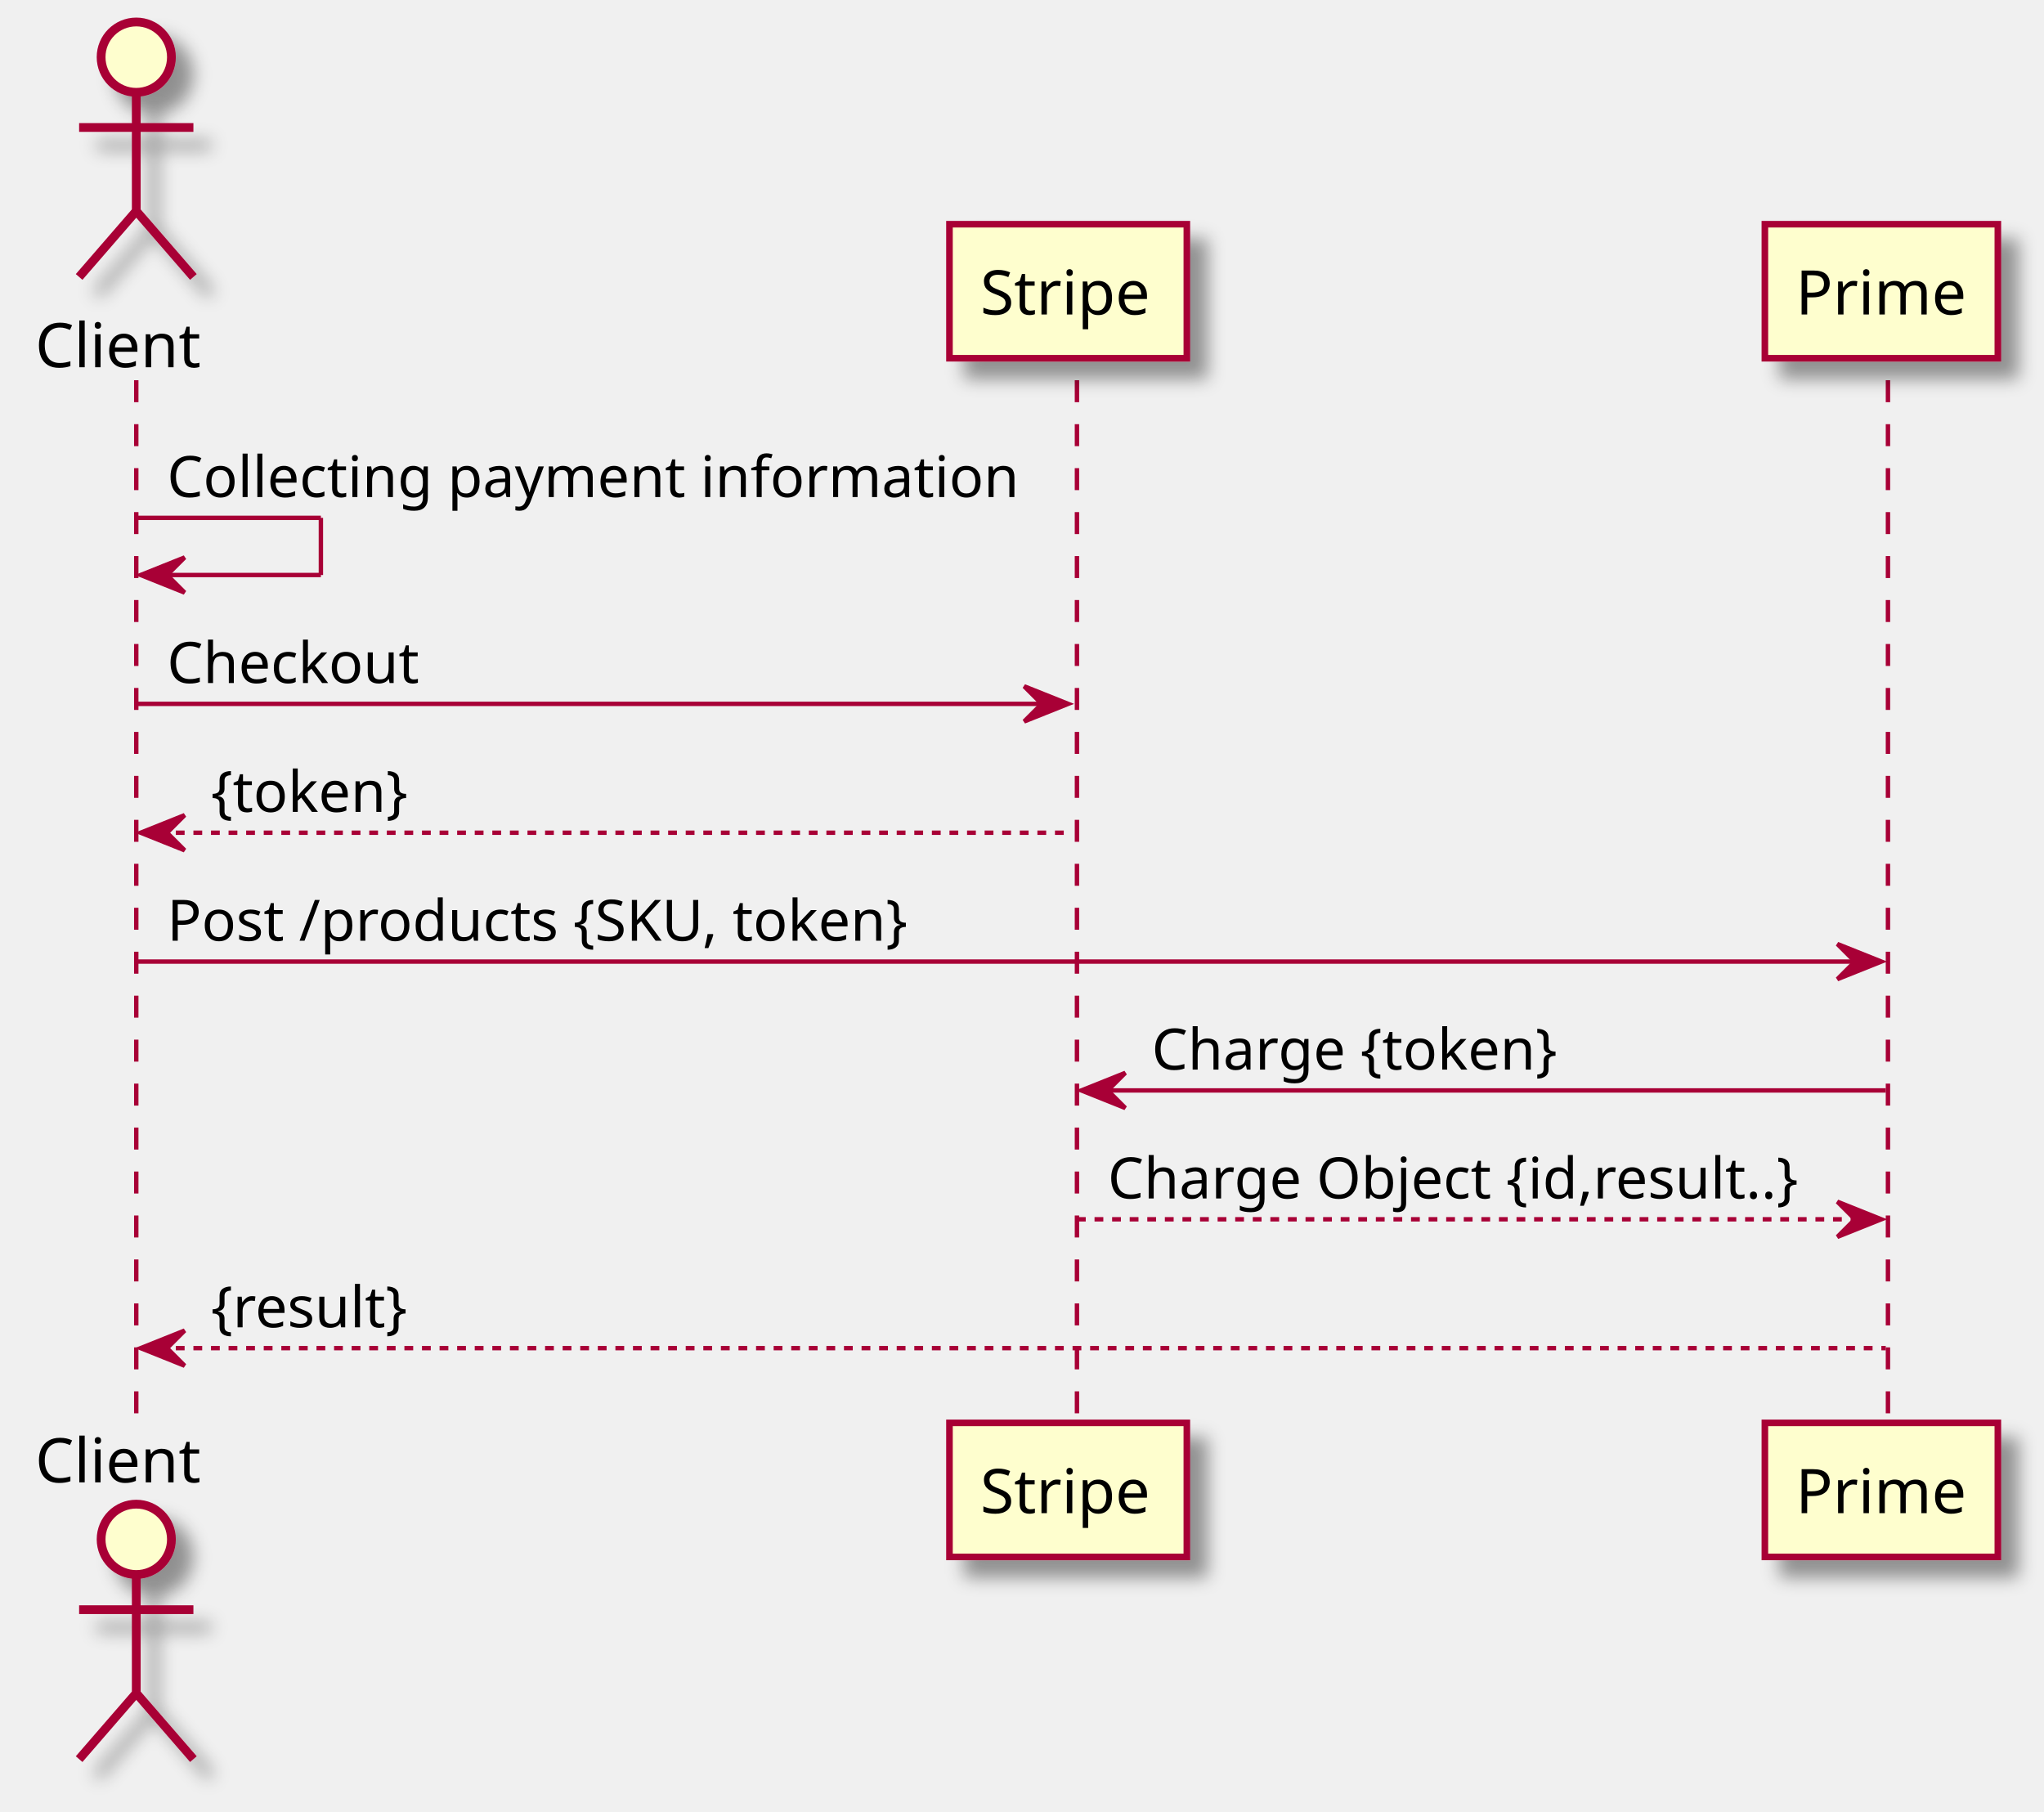
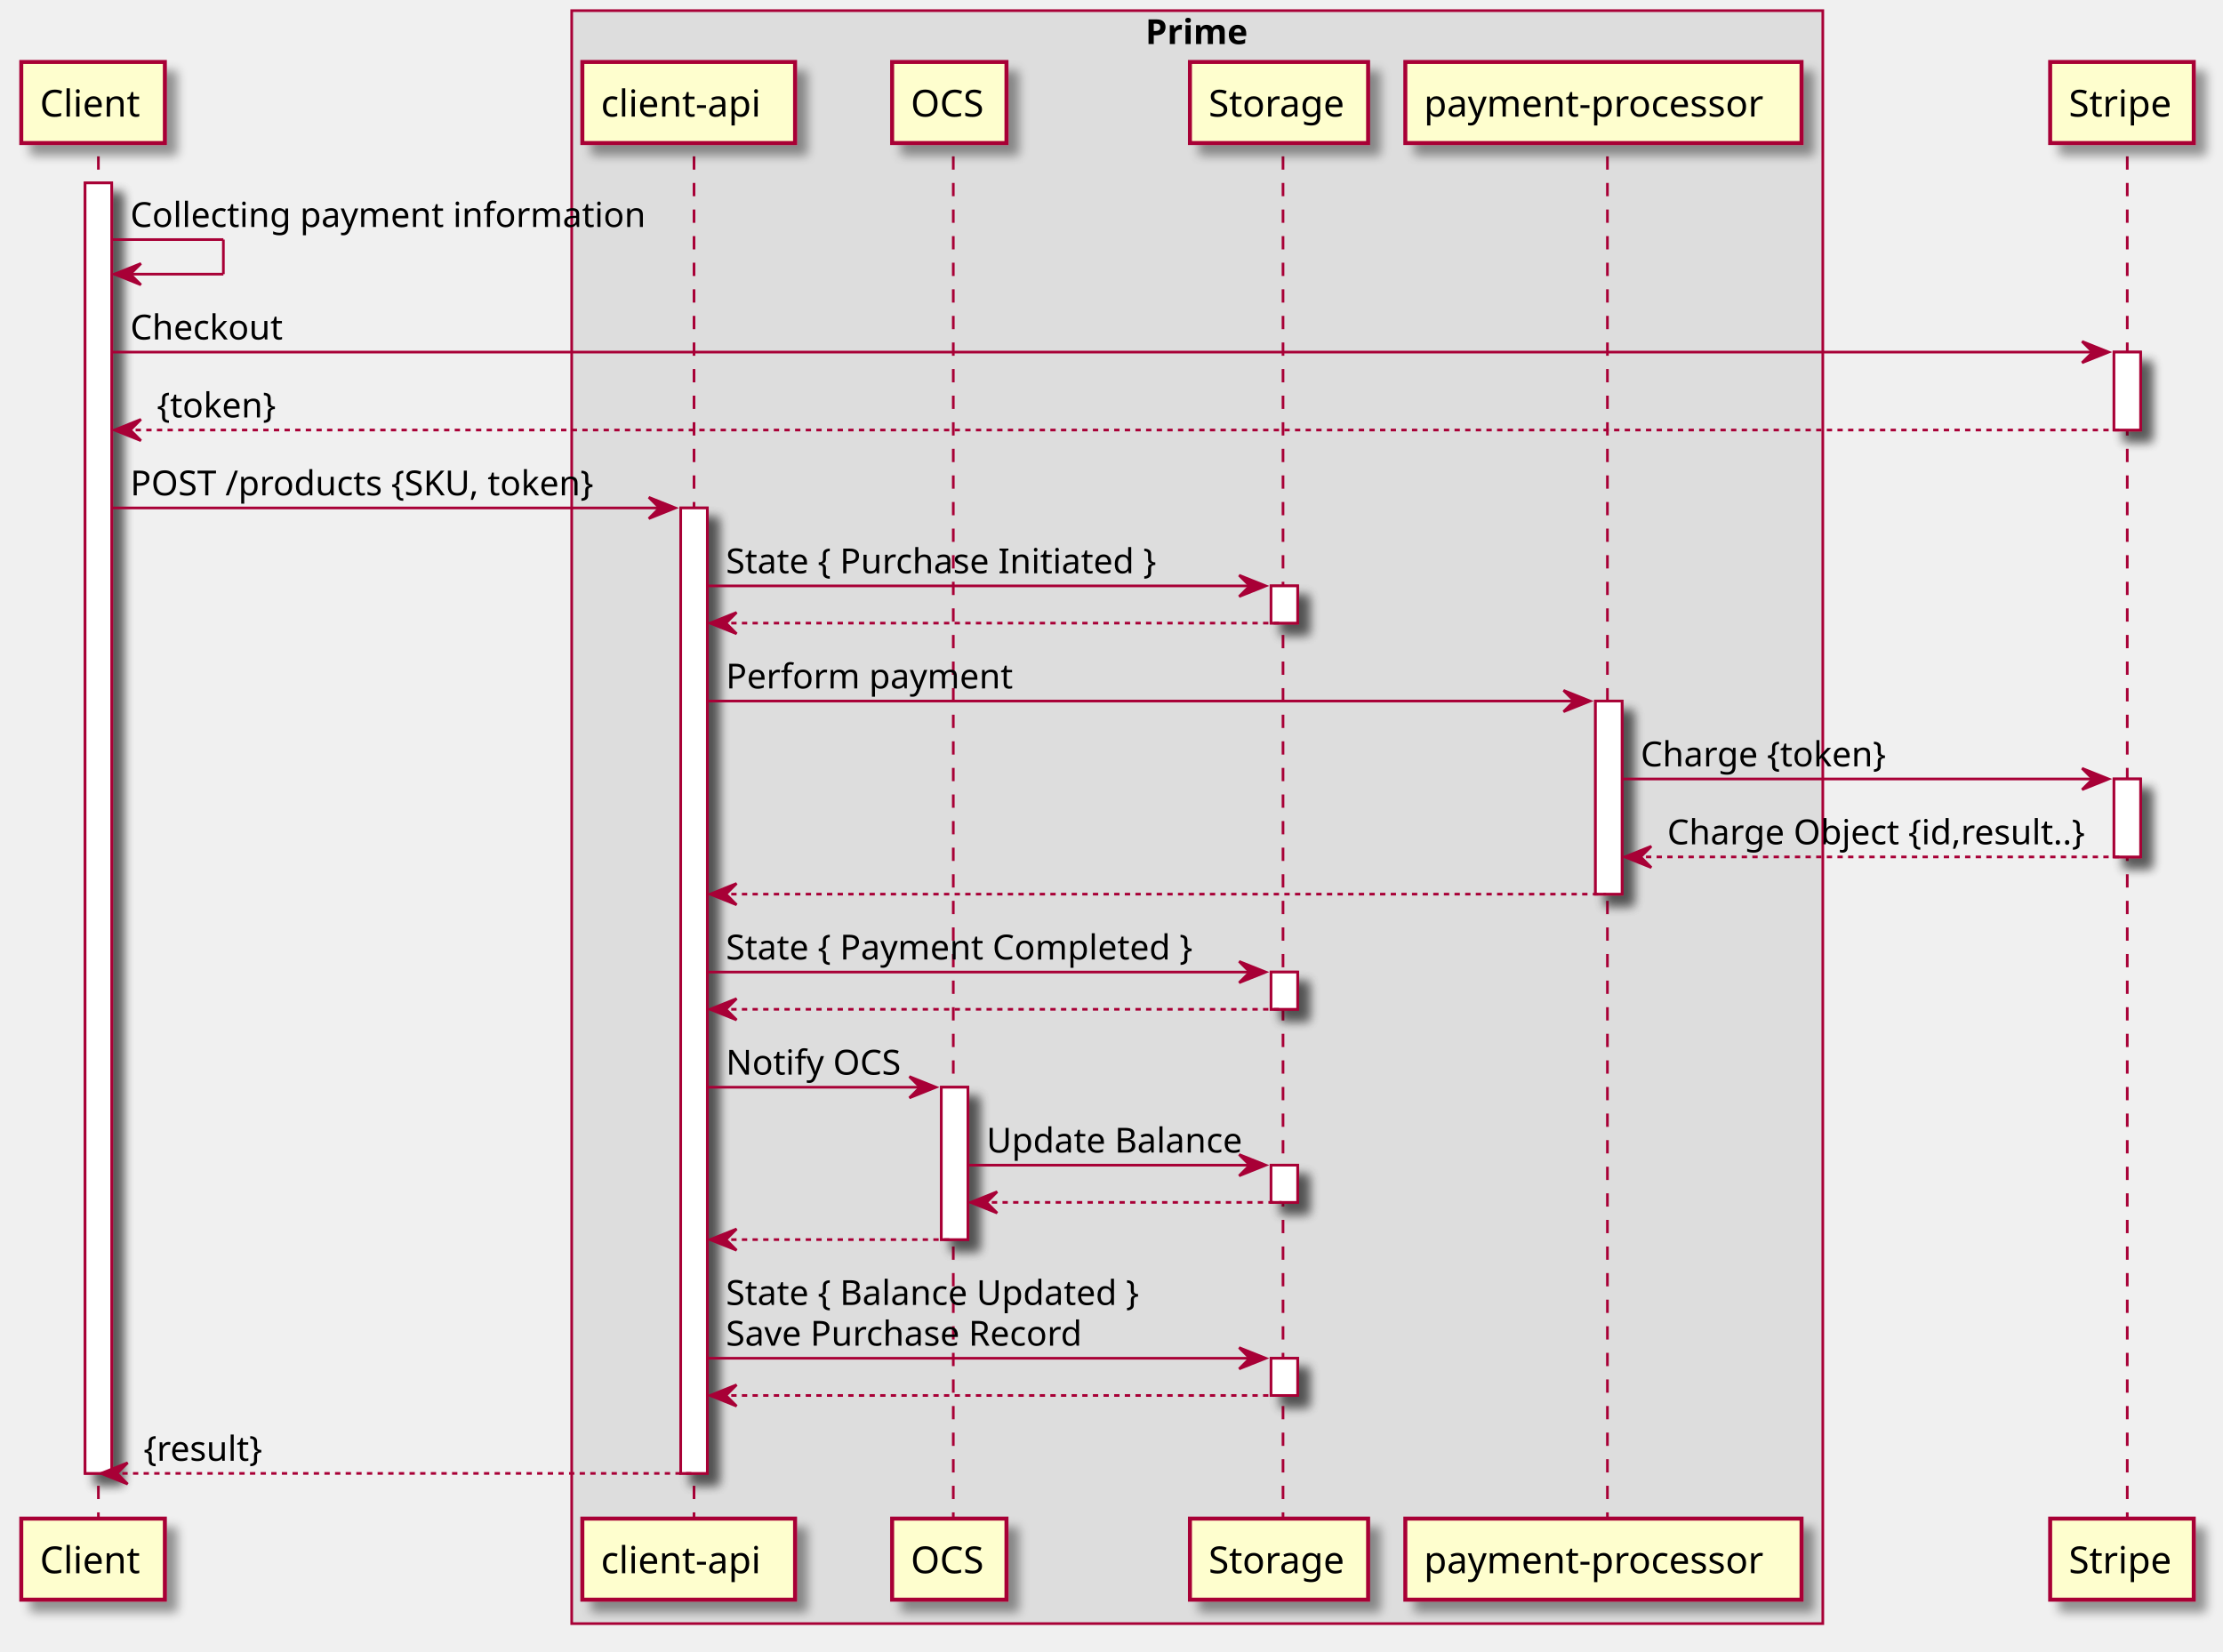
- <svg xmlns="http://www.w3.org/2000/svg" contentScriptType="application/ecmascript" contentStyleType="text/css" height="412px" preserveAspectRatio="none" style="width:465px;height:412px;" version="1.1" viewBox="0 0 465 412" width="465px" zoomAndPan="magnify">
+ <svg xmlns="http://www.w3.org/2000/svg" contentScriptType="application/ecmascript" contentStyleType="text/css" height="621px" preserveAspectRatio="none" style="width:836px;height:621px;" version="1.1" viewBox="0 0 836 621" width="836px" zoomAndPan="magnify">
  <defs>
-     <filter height="300%" id="f17ec0hqircec4" width="300%" x="-1" y="-1">
+     <filter height="300%" id="falfy3jsrzif2" width="300%" x="-1" y="-1">
      <feGaussianBlur result="blurOut" stdDeviation="2.0" />
      <feColorMatrix in="blurOut" result="blurOut2" type="matrix" values="0 0 0 0 0 0 0 0 0 0 0 0 0 0 0 0 0 0 .4 0" />
      <feOffset dx="4.0" dy="4.0" in="blurOut2" result="blurOut3" />
      <feBlend in="SourceGraphic" in2="blurOut3" mode="normal" />
    </filter>
  </defs>
  <g>
-     <line style="stroke: #A80036; stroke-width: 1.0; stroke-dasharray: 5.0,5.0;" x1="31" x2="31" y1="86.488" y2="324.662" />
-     <line style="stroke: #A80036; stroke-width: 1.0; stroke-dasharray: 5.0,5.0;" x1="245" x2="245" y1="86.488" y2="324.662" />
-     <line style="stroke: #A80036; stroke-width: 1.0; stroke-dasharray: 5.0,5.0;" x1="429.5" x2="429.5" y1="86.488" y2="324.662" />
-     <text fill="#000000" font-family="sans-serif" font-size="14" lengthAdjust="spacingAndGlyphs" textLength="40" x="8" y="83.535">Client</text>
-     <ellipse cx="31" cy="13" fill="#FEFECE" filter="url(#f17ec0hqircec4)" rx="8" ry="8" style="stroke: #A80036; stroke-width: 2.0;" />
-     <path d="M31,21 L31,48 M18,29 L44,29 M31,48 L18,63 M31,48 L44,63 " fill="none" filter="url(#f17ec0hqircec4)" style="stroke: #A80036; stroke-width: 2.0;" />
-     <text fill="#000000" font-family="sans-serif" font-size="14" lengthAdjust="spacingAndGlyphs" textLength="40" x="8" y="337.197">Client</text>
-     <ellipse cx="31" cy="350.15" fill="#FEFECE" filter="url(#f17ec0hqircec4)" rx="8" ry="8" style="stroke: #A80036; stroke-width: 2.0;" />
-     <path d="M31,358.15 L31,385.15 M18,366.15 L44,366.15 M31,385.15 L18,400.15 M31,385.15 L44,400.15 " fill="none" filter="url(#f17ec0hqircec4)" style="stroke: #A80036; stroke-width: 2.0;" />
-     <rect fill="#FEFECE" filter="url(#f17ec0hqircec4)" height="30.488" style="stroke: #A80036; stroke-width: 1.5;" width="54" x="216" y="51" />
-     <text fill="#000000" font-family="sans-serif" font-size="14" lengthAdjust="spacingAndGlyphs" textLength="40" x="223" y="71.535">Stripe</text>
-     <rect fill="#FEFECE" filter="url(#f17ec0hqircec4)" height="30.488" style="stroke: #A80036; stroke-width: 1.5;" width="54" x="216" y="323.662" />
-     <text fill="#000000" font-family="sans-serif" font-size="14" lengthAdjust="spacingAndGlyphs" textLength="40" x="223" y="344.197">Stripe</text>
-     <rect fill="#FEFECE" filter="url(#f17ec0hqircec4)" height="30.488" style="stroke: #A80036; stroke-width: 1.5;" width="53" x="401.5" y="51" />
-     <text fill="#000000" font-family="sans-serif" font-size="14" lengthAdjust="spacingAndGlyphs" textLength="39" x="408.5" y="71.535">Prime</text>
-     <rect fill="#FEFECE" filter="url(#f17ec0hqircec4)" height="30.488" style="stroke: #A80036; stroke-width: 1.5;" width="53" x="401.5" y="323.662" />
-     <text fill="#000000" font-family="sans-serif" font-size="14" lengthAdjust="spacingAndGlyphs" textLength="39" x="408.5" y="344.197">Prime</text>
-     <line style="stroke: #A80036; stroke-width: 1.0;" x1="31" x2="73" y1="117.799" y2="117.799" />
-     <line style="stroke: #A80036; stroke-width: 1.0;" x1="73" x2="73" y1="117.799" y2="130.799" />
-     <line style="stroke: #A80036; stroke-width: 1.0;" x1="32" x2="73" y1="130.799" y2="130.799" />
-     <polygon fill="#A80036" points="42,126.799,32,130.799,42,134.799,38,130.799" style="stroke: #A80036; stroke-width: 1.0;" />
-     <text fill="#000000" font-family="sans-serif" font-size="13" lengthAdjust="spacingAndGlyphs" textLength="200" x="38" y="113.057">Collecting payment information</text>
-     <polygon fill="#A80036" points="233,156.109,243,160.109,233,164.109,237,160.109" style="stroke: #A80036; stroke-width: 1.0;" />
-     <line style="stroke: #A80036; stroke-width: 1.0;" x1="31" x2="239" y1="160.109" y2="160.109" />
-     <text fill="#000000" font-family="sans-serif" font-size="13" lengthAdjust="spacingAndGlyphs" textLength="60" x="38" y="155.367">Checkout</text>
-     <polygon fill="#A80036" points="42,185.42,32,189.42,42,193.42,38,189.42" style="stroke: #A80036; stroke-width: 1.0;" />
-     <line style="stroke: #A80036; stroke-width: 1.0; stroke-dasharray: 2.0,2.0;" x1="36" x2="244" y1="189.42" y2="189.42" />
-     <text fill="#000000" font-family="sans-serif" font-size="13" lengthAdjust="spacingAndGlyphs" textLength="44" x="48" y="184.678">{token}</text>
-     <polygon fill="#A80036" points="418,214.731,428,218.731,418,222.731,422,218.731" style="stroke: #A80036; stroke-width: 1.0;" />
-     <line style="stroke: #A80036; stroke-width: 1.0;" x1="31" x2="424" y1="218.731" y2="218.731" />
-     <text fill="#000000" font-family="sans-serif" font-size="13" lengthAdjust="spacingAndGlyphs" textLength="174" x="38" y="213.988">Post /products {SKU, token}</text>
-     <polygon fill="#A80036" points="256,244.041,246,248.041,256,252.041,252,248.041" style="stroke: #A80036; stroke-width: 1.0;" />
-     <line style="stroke: #A80036; stroke-width: 1.0;" x1="250" x2="429" y1="248.041" y2="248.041" />
-     <text fill="#000000" font-family="sans-serif" font-size="13" lengthAdjust="spacingAndGlyphs" textLength="92" x="262" y="243.299">Charge {token}</text>
-     <polygon fill="#A80036" points="418,273.352,428,277.352,418,281.352,422,277.352" style="stroke: #A80036; stroke-width: 1.0;" />
-     <line style="stroke: #A80036; stroke-width: 1.0; stroke-dasharray: 2.0,2.0;" x1="245" x2="424" y1="277.352" y2="277.352" />
-     <text fill="#000000" font-family="sans-serif" font-size="13" lengthAdjust="spacingAndGlyphs" textLength="161" x="252" y="272.609">Charge Object {id,result..}</text>
-     <polygon fill="#A80036" points="42,302.662,32,306.662,42,310.662,38,306.662" style="stroke: #A80036; stroke-width: 1.0;" />
-     <line style="stroke: #A80036; stroke-width: 1.0; stroke-dasharray: 2.0,2.0;" x1="36" x2="429" y1="306.662" y2="306.662" />
-     <text fill="#000000" font-family="sans-serif" font-size="13" lengthAdjust="spacingAndGlyphs" textLength="44" x="48" y="301.92">{result}</text>
+     <rect fill="#DDDDDD" height="606.635" style="stroke: #A80036; stroke-width: 1.0;" width="470.5" x="215" y="4" />
+     <text fill="#000000" font-family="sans-serif" font-size="13" font-weight="bold" lengthAdjust="spacingAndGlyphs" textLength="39" x="430.75" y="16.568">Prime</text>
+     <rect fill="#FFFFFF" filter="url(#falfy3jsrzif2)" height="485.348" style="stroke: #A80036; stroke-width: 1.0;" width="10" x="32" y="68.799" />
+     <rect fill="#FFFFFF" filter="url(#falfy3jsrzif2)" height="363.106" style="stroke: #A80036; stroke-width: 1.0;" width="10" x="256" y="191.041" />
+     <rect fill="#FFFFFF" filter="url(#falfy3jsrzif2)" height="57.31" style="stroke: #A80036; stroke-width: 1.0;" width="10" x="354" y="408.904" />
+     <rect fill="#FFFFFF" filter="url(#falfy3jsrzif2)" height="14" style="stroke: #A80036; stroke-width: 1.0;" width="10" x="478" y="220.352" />
+     <rect fill="#FFFFFF" filter="url(#falfy3jsrzif2)" height="14" style="stroke: #A80036; stroke-width: 1.0;" width="10" x="478" y="365.594" />
+     <rect fill="#FFFFFF" filter="url(#falfy3jsrzif2)" height="14" style="stroke: #A80036; stroke-width: 1.0;" width="10" x="478" y="438.215" />
+     <rect fill="#FFFFFF" filter="url(#falfy3jsrzif2)" height="14" style="stroke: #A80036; stroke-width: 1.0;" width="10" x="478" y="510.836" />
+     <rect fill="#FFFFFF" filter="url(#falfy3jsrzif2)" height="72.621" style="stroke: #A80036; stroke-width: 1.0;" width="10" x="600" y="263.662" />
+     <rect fill="#FFFFFF" filter="url(#falfy3jsrzif2)" height="29.311" style="stroke: #A80036; stroke-width: 1.0;" width="10" x="795" y="132.42" />
+     <rect fill="#FFFFFF" filter="url(#falfy3jsrzif2)" height="29.311" style="stroke: #A80036; stroke-width: 1.0;" width="10" x="795" y="292.973" />
+     <line style="stroke: #A80036; stroke-width: 1.0; stroke-dasharray: 5.0,5.0;" x1="37" x2="37" y1="58.799" y2="572.146" />
+     <line style="stroke: #A80036; stroke-width: 1.0; stroke-dasharray: 5.0,5.0;" x1="261" x2="261" y1="58.799" y2="572.146" />
+     <line style="stroke: #A80036; stroke-width: 1.0; stroke-dasharray: 5.0,5.0;" x1="358.5" x2="358.5" y1="58.799" y2="572.146" />
+     <line style="stroke: #A80036; stroke-width: 1.0; stroke-dasharray: 5.0,5.0;" x1="482.5" x2="482.5" y1="58.799" y2="572.146" />
+     <line style="stroke: #A80036; stroke-width: 1.0; stroke-dasharray: 5.0,5.0;" x1="604.5" x2="604.5" y1="58.799" y2="572.146" />
+     <line style="stroke: #A80036; stroke-width: 1.0; stroke-dasharray: 5.0,5.0;" x1="800" x2="800" y1="58.799" y2="572.146" />
+     <rect fill="#FEFECE" filter="url(#falfy3jsrzif2)" height="30.488" style="stroke: #A80036; stroke-width: 1.5;" width="54" x="8" y="23.311" />
+     <text fill="#000000" font-family="sans-serif" font-size="14" lengthAdjust="spacingAndGlyphs" textLength="40" x="15" y="43.846">Client</text>
+     <rect fill="#FEFECE" filter="url(#falfy3jsrzif2)" height="30.488" style="stroke: #A80036; stroke-width: 1.5;" width="54" x="8" y="571.146" />
+     <text fill="#000000" font-family="sans-serif" font-size="14" lengthAdjust="spacingAndGlyphs" textLength="40" x="15" y="591.682">Client</text>
+     <rect fill="#FEFECE" filter="url(#falfy3jsrzif2)" height="30.488" style="stroke: #A80036; stroke-width: 1.5;" width="80" x="219" y="23.311" />
+     <text fill="#000000" font-family="sans-serif" font-size="14" lengthAdjust="spacingAndGlyphs" textLength="66" x="226" y="43.846">client-api</text>
+     <rect fill="#FEFECE" filter="url(#falfy3jsrzif2)" height="30.488" style="stroke: #A80036; stroke-width: 1.5;" width="80" x="219" y="571.146" />
+     <text fill="#000000" font-family="sans-serif" font-size="14" lengthAdjust="spacingAndGlyphs" textLength="66" x="226" y="591.682">client-api</text>
+     <rect fill="#FEFECE" filter="url(#falfy3jsrzif2)" height="30.488" style="stroke: #A80036; stroke-width: 1.5;" width="43" x="335.5" y="23.311" />
+     <text fill="#000000" font-family="sans-serif" font-size="14" lengthAdjust="spacingAndGlyphs" textLength="29" x="342.5" y="43.846">OCS</text>
+     <rect fill="#FEFECE" filter="url(#falfy3jsrzif2)" height="30.488" style="stroke: #A80036; stroke-width: 1.5;" width="43" x="335.5" y="571.146" />
+     <text fill="#000000" font-family="sans-serif" font-size="14" lengthAdjust="spacingAndGlyphs" textLength="29" x="342.5" y="591.682">OCS</text>
+     <rect fill="#FEFECE" filter="url(#falfy3jsrzif2)" height="30.488" style="stroke: #A80036; stroke-width: 1.5;" width="67" x="447.5" y="23.311" />
+     <text fill="#000000" font-family="sans-serif" font-size="14" lengthAdjust="spacingAndGlyphs" textLength="53" x="454.5" y="43.846">Storage</text>
+     <rect fill="#FEFECE" filter="url(#falfy3jsrzif2)" height="30.488" style="stroke: #A80036; stroke-width: 1.5;" width="67" x="447.5" y="571.146" />
+     <text fill="#000000" font-family="sans-serif" font-size="14" lengthAdjust="spacingAndGlyphs" textLength="53" x="454.5" y="591.682">Storage</text>
+     <rect fill="#FEFECE" filter="url(#falfy3jsrzif2)" height="30.488" style="stroke: #A80036; stroke-width: 1.5;" width="149" x="528.5" y="23.311" />
+     <text fill="#000000" font-family="sans-serif" font-size="14" lengthAdjust="spacingAndGlyphs" textLength="135" x="535.5" y="43.846">payment-processor</text>
+     <rect fill="#FEFECE" filter="url(#falfy3jsrzif2)" height="30.488" style="stroke: #A80036; stroke-width: 1.5;" width="149" x="528.5" y="571.146" />
+     <text fill="#000000" font-family="sans-serif" font-size="14" lengthAdjust="spacingAndGlyphs" textLength="135" x="535.5" y="591.682">payment-processor</text>
+     <rect fill="#FEFECE" filter="url(#falfy3jsrzif2)" height="30.488" style="stroke: #A80036; stroke-width: 1.5;" width="54" x="771" y="23.311" />
+     <text fill="#000000" font-family="sans-serif" font-size="14" lengthAdjust="spacingAndGlyphs" textLength="40" x="778" y="43.846">Stripe</text>
+     <rect fill="#FEFECE" filter="url(#falfy3jsrzif2)" height="30.488" style="stroke: #A80036; stroke-width: 1.5;" width="54" x="771" y="571.146" />
+     <text fill="#000000" font-family="sans-serif" font-size="14" lengthAdjust="spacingAndGlyphs" textLength="40" x="778" y="591.682">Stripe</text>
+     <rect fill="#FFFFFF" filter="url(#falfy3jsrzif2)" height="485.348" style="stroke: #A80036; stroke-width: 1.0;" width="10" x="32" y="68.799" />
+     <rect fill="#FFFFFF" filter="url(#falfy3jsrzif2)" height="363.106" style="stroke: #A80036; stroke-width: 1.0;" width="10" x="256" y="191.041" />
+     <rect fill="#FFFFFF" filter="url(#falfy3jsrzif2)" height="57.31" style="stroke: #A80036; stroke-width: 1.0;" width="10" x="354" y="408.904" />
+     <rect fill="#FFFFFF" filter="url(#falfy3jsrzif2)" height="14" style="stroke: #A80036; stroke-width: 1.0;" width="10" x="478" y="220.352" />
+     <rect fill="#FFFFFF" filter="url(#falfy3jsrzif2)" height="14" style="stroke: #A80036; stroke-width: 1.0;" width="10" x="478" y="365.594" />
+     <rect fill="#FFFFFF" filter="url(#falfy3jsrzif2)" height="14" style="stroke: #A80036; stroke-width: 1.0;" width="10" x="478" y="438.215" />
+     <rect fill="#FFFFFF" filter="url(#falfy3jsrzif2)" height="14" style="stroke: #A80036; stroke-width: 1.0;" width="10" x="478" y="510.836" />
+     <rect fill="#FFFFFF" filter="url(#falfy3jsrzif2)" height="72.621" style="stroke: #A80036; stroke-width: 1.0;" width="10" x="600" y="263.662" />
+     <rect fill="#FFFFFF" filter="url(#falfy3jsrzif2)" height="29.311" style="stroke: #A80036; stroke-width: 1.0;" width="10" x="795" y="132.42" />
+     <rect fill="#FFFFFF" filter="url(#falfy3jsrzif2)" height="29.311" style="stroke: #A80036; stroke-width: 1.0;" width="10" x="795" y="292.973" />
+     <line style="stroke: #A80036; stroke-width: 1.0;" x1="42" x2="84" y1="90.109" y2="90.109" />
+     <line style="stroke: #A80036; stroke-width: 1.0;" x1="84" x2="84" y1="90.109" y2="103.109" />
+     <line style="stroke: #A80036; stroke-width: 1.0;" x1="43" x2="84" y1="103.109" y2="103.109" />
+     <polygon fill="#A80036" points="53,99.109,43,103.109,53,107.109,49,103.109" style="stroke: #A80036; stroke-width: 1.0;" />
+     <text fill="#000000" font-family="sans-serif" font-size="13" lengthAdjust="spacingAndGlyphs" textLength="200" x="49" y="85.367">Collecting payment information</text>
+     <polygon fill="#A80036" points="783,128.42,793,132.42,783,136.42,787,132.42" style="stroke: #A80036; stroke-width: 1.0;" />
+     <line style="stroke: #A80036; stroke-width: 1.0;" x1="42" x2="789" y1="132.42" y2="132.42" />
+     <text fill="#000000" font-family="sans-serif" font-size="13" lengthAdjust="spacingAndGlyphs" textLength="60" x="49" y="127.678">Checkout</text>
+     <polygon fill="#A80036" points="53,157.731,43,161.731,53,165.731,49,161.731" style="stroke: #A80036; stroke-width: 1.0;" />
+     <line style="stroke: #A80036; stroke-width: 1.0; stroke-dasharray: 2.0,2.0;" x1="47" x2="799" y1="161.731" y2="161.731" />
+     <text fill="#000000" font-family="sans-serif" font-size="13" lengthAdjust="spacingAndGlyphs" textLength="44" x="59" y="156.988">{token}</text>
+     <polygon fill="#A80036" points="244,187.041,254,191.041,244,195.041,248,191.041" style="stroke: #A80036; stroke-width: 1.0;" />
+     <line style="stroke: #A80036; stroke-width: 1.0;" x1="42" x2="250" y1="191.041" y2="191.041" />
+     <text fill="#000000" font-family="sans-serif" font-size="13" lengthAdjust="spacingAndGlyphs" textLength="179" x="49" y="186.299">POST /products {SKU, token}</text>
+     <polygon fill="#A80036" points="466,216.352,476,220.352,466,224.352,470,220.352" style="stroke: #A80036; stroke-width: 1.0;" />
+     <line style="stroke: #A80036; stroke-width: 1.0;" x1="266" x2="472" y1="220.352" y2="220.352" />
+     <text fill="#000000" font-family="sans-serif" font-size="13" lengthAdjust="spacingAndGlyphs" textLength="163" x="273" y="215.609">State { Purchase Initiated }</text>
+     <polygon fill="#A80036" points="277,230.352,267,234.352,277,238.352,273,234.352" style="stroke: #A80036; stroke-width: 1.0;" />
+     <line style="stroke: #A80036; stroke-width: 1.0; stroke-dasharray: 2.0,2.0;" x1="271" x2="482" y1="234.352" y2="234.352" />
+     <polygon fill="#A80036" points="588,259.662,598,263.662,588,267.662,592,263.662" style="stroke: #A80036; stroke-width: 1.0;" />
+     <line style="stroke: #A80036; stroke-width: 1.0;" x1="266" x2="594" y1="263.662" y2="263.662" />
+     <text fill="#000000" font-family="sans-serif" font-size="13" lengthAdjust="spacingAndGlyphs" textLength="107" x="273" y="258.92">Perform payment</text>
+     <polygon fill="#A80036" points="783,288.973,793,292.973,783,296.973,787,292.973" style="stroke: #A80036; stroke-width: 1.0;" />
+     <line style="stroke: #A80036; stroke-width: 1.0;" x1="610" x2="789" y1="292.973" y2="292.973" />
+     <text fill="#000000" font-family="sans-serif" font-size="13" lengthAdjust="spacingAndGlyphs" textLength="92" x="617" y="288.231">Charge {token}</text>
+     <polygon fill="#A80036" points="621,318.283,611,322.283,621,326.283,617,322.283" style="stroke: #A80036; stroke-width: 1.0;" />
+     <line style="stroke: #A80036; stroke-width: 1.0; stroke-dasharray: 2.0,2.0;" x1="615" x2="799" y1="322.283" y2="322.283" />
+     <text fill="#000000" font-family="sans-serif" font-size="13" lengthAdjust="spacingAndGlyphs" textLength="161" x="627" y="317.541">Charge Object {id,result..}</text>
+     <polygon fill="#A80036" points="277,332.283,267,336.283,277,340.283,273,336.283" style="stroke: #A80036; stroke-width: 1.0;" />
+     <line style="stroke: #A80036; stroke-width: 1.0; stroke-dasharray: 2.0,2.0;" x1="271" x2="604" y1="336.283" y2="336.283" />
+     <polygon fill="#A80036" points="466,361.594,476,365.594,466,369.594,470,365.594" style="stroke: #A80036; stroke-width: 1.0;" />
+     <line style="stroke: #A80036; stroke-width: 1.0;" x1="266" x2="472" y1="365.594" y2="365.594" />
+     <text fill="#000000" font-family="sans-serif" font-size="13" lengthAdjust="spacingAndGlyphs" textLength="176" x="273" y="360.852">State { Payment Completed }</text>
+     <polygon fill="#A80036" points="277,375.594,267,379.594,277,383.594,273,379.594" style="stroke: #A80036; stroke-width: 1.0;" />
+     <line style="stroke: #A80036; stroke-width: 1.0; stroke-dasharray: 2.0,2.0;" x1="271" x2="482" y1="379.594" y2="379.594" />
+     <polygon fill="#A80036" points="342,404.904,352,408.904,342,412.904,346,408.904" style="stroke: #A80036; stroke-width: 1.0;" />
+     <line style="stroke: #A80036; stroke-width: 1.0;" x1="266" x2="348" y1="408.904" y2="408.904" />
+     <text fill="#000000" font-family="sans-serif" font-size="13" lengthAdjust="spacingAndGlyphs" textLength="69" x="273" y="404.162">Notify OCS</text>
+     <polygon fill="#A80036" points="466,434.215,476,438.215,466,442.215,470,438.215" style="stroke: #A80036; stroke-width: 1.0;" />
+     <line style="stroke: #A80036; stroke-width: 1.0;" x1="364" x2="472" y1="438.215" y2="438.215" />
+     <text fill="#000000" font-family="sans-serif" font-size="13" lengthAdjust="spacingAndGlyphs" textLength="95" x="371" y="433.473">Update Balance</text>
+     <polygon fill="#A80036" points="375,448.215,365,452.215,375,456.215,371,452.215" style="stroke: #A80036; stroke-width: 1.0;" />
+     <line style="stroke: #A80036; stroke-width: 1.0; stroke-dasharray: 2.0,2.0;" x1="369" x2="482" y1="452.215" y2="452.215" />
+     <polygon fill="#A80036" points="277,462.215,267,466.215,277,470.215,273,466.215" style="stroke: #A80036; stroke-width: 1.0;" />
+     <line style="stroke: #A80036; stroke-width: 1.0; stroke-dasharray: 2.0,2.0;" x1="271" x2="358" y1="466.215" y2="466.215" />
+     <polygon fill="#A80036" points="466,506.836,476,510.836,466,514.836,470,510.836" style="stroke: #A80036; stroke-width: 1.0;" />
+     <line style="stroke: #A80036; stroke-width: 1.0;" x1="266" x2="472" y1="510.836" y2="510.836" />
+     <text fill="#000000" font-family="sans-serif" font-size="13" lengthAdjust="spacingAndGlyphs" textLength="154" x="273" y="490.783">State { Balance Updated }</text>
+     <text fill="#000000" font-family="sans-serif" font-size="13" lengthAdjust="spacingAndGlyphs" textLength="135" x="273" y="506.094">Save Purchase Record</text>
+     <polygon fill="#A80036" points="277,520.836,267,524.836,277,528.836,273,524.836" style="stroke: #A80036; stroke-width: 1.0;" />
+     <line style="stroke: #A80036; stroke-width: 1.0; stroke-dasharray: 2.0,2.0;" x1="271" x2="482" y1="524.836" y2="524.836" />
+     <polygon fill="#A80036" points="48,550.146,38,554.146,48,558.146,44,554.146" style="stroke: #A80036; stroke-width: 1.0;" />
+     <line style="stroke: #A80036; stroke-width: 1.0; stroke-dasharray: 2.0,2.0;" x1="42" x2="260" y1="554.146" y2="554.146" />
+     <text fill="#000000" font-family="sans-serif" font-size="13" lengthAdjust="spacingAndGlyphs" textLength="44" x="54" y="549.404">{result}</text>
  </g>
</svg>
